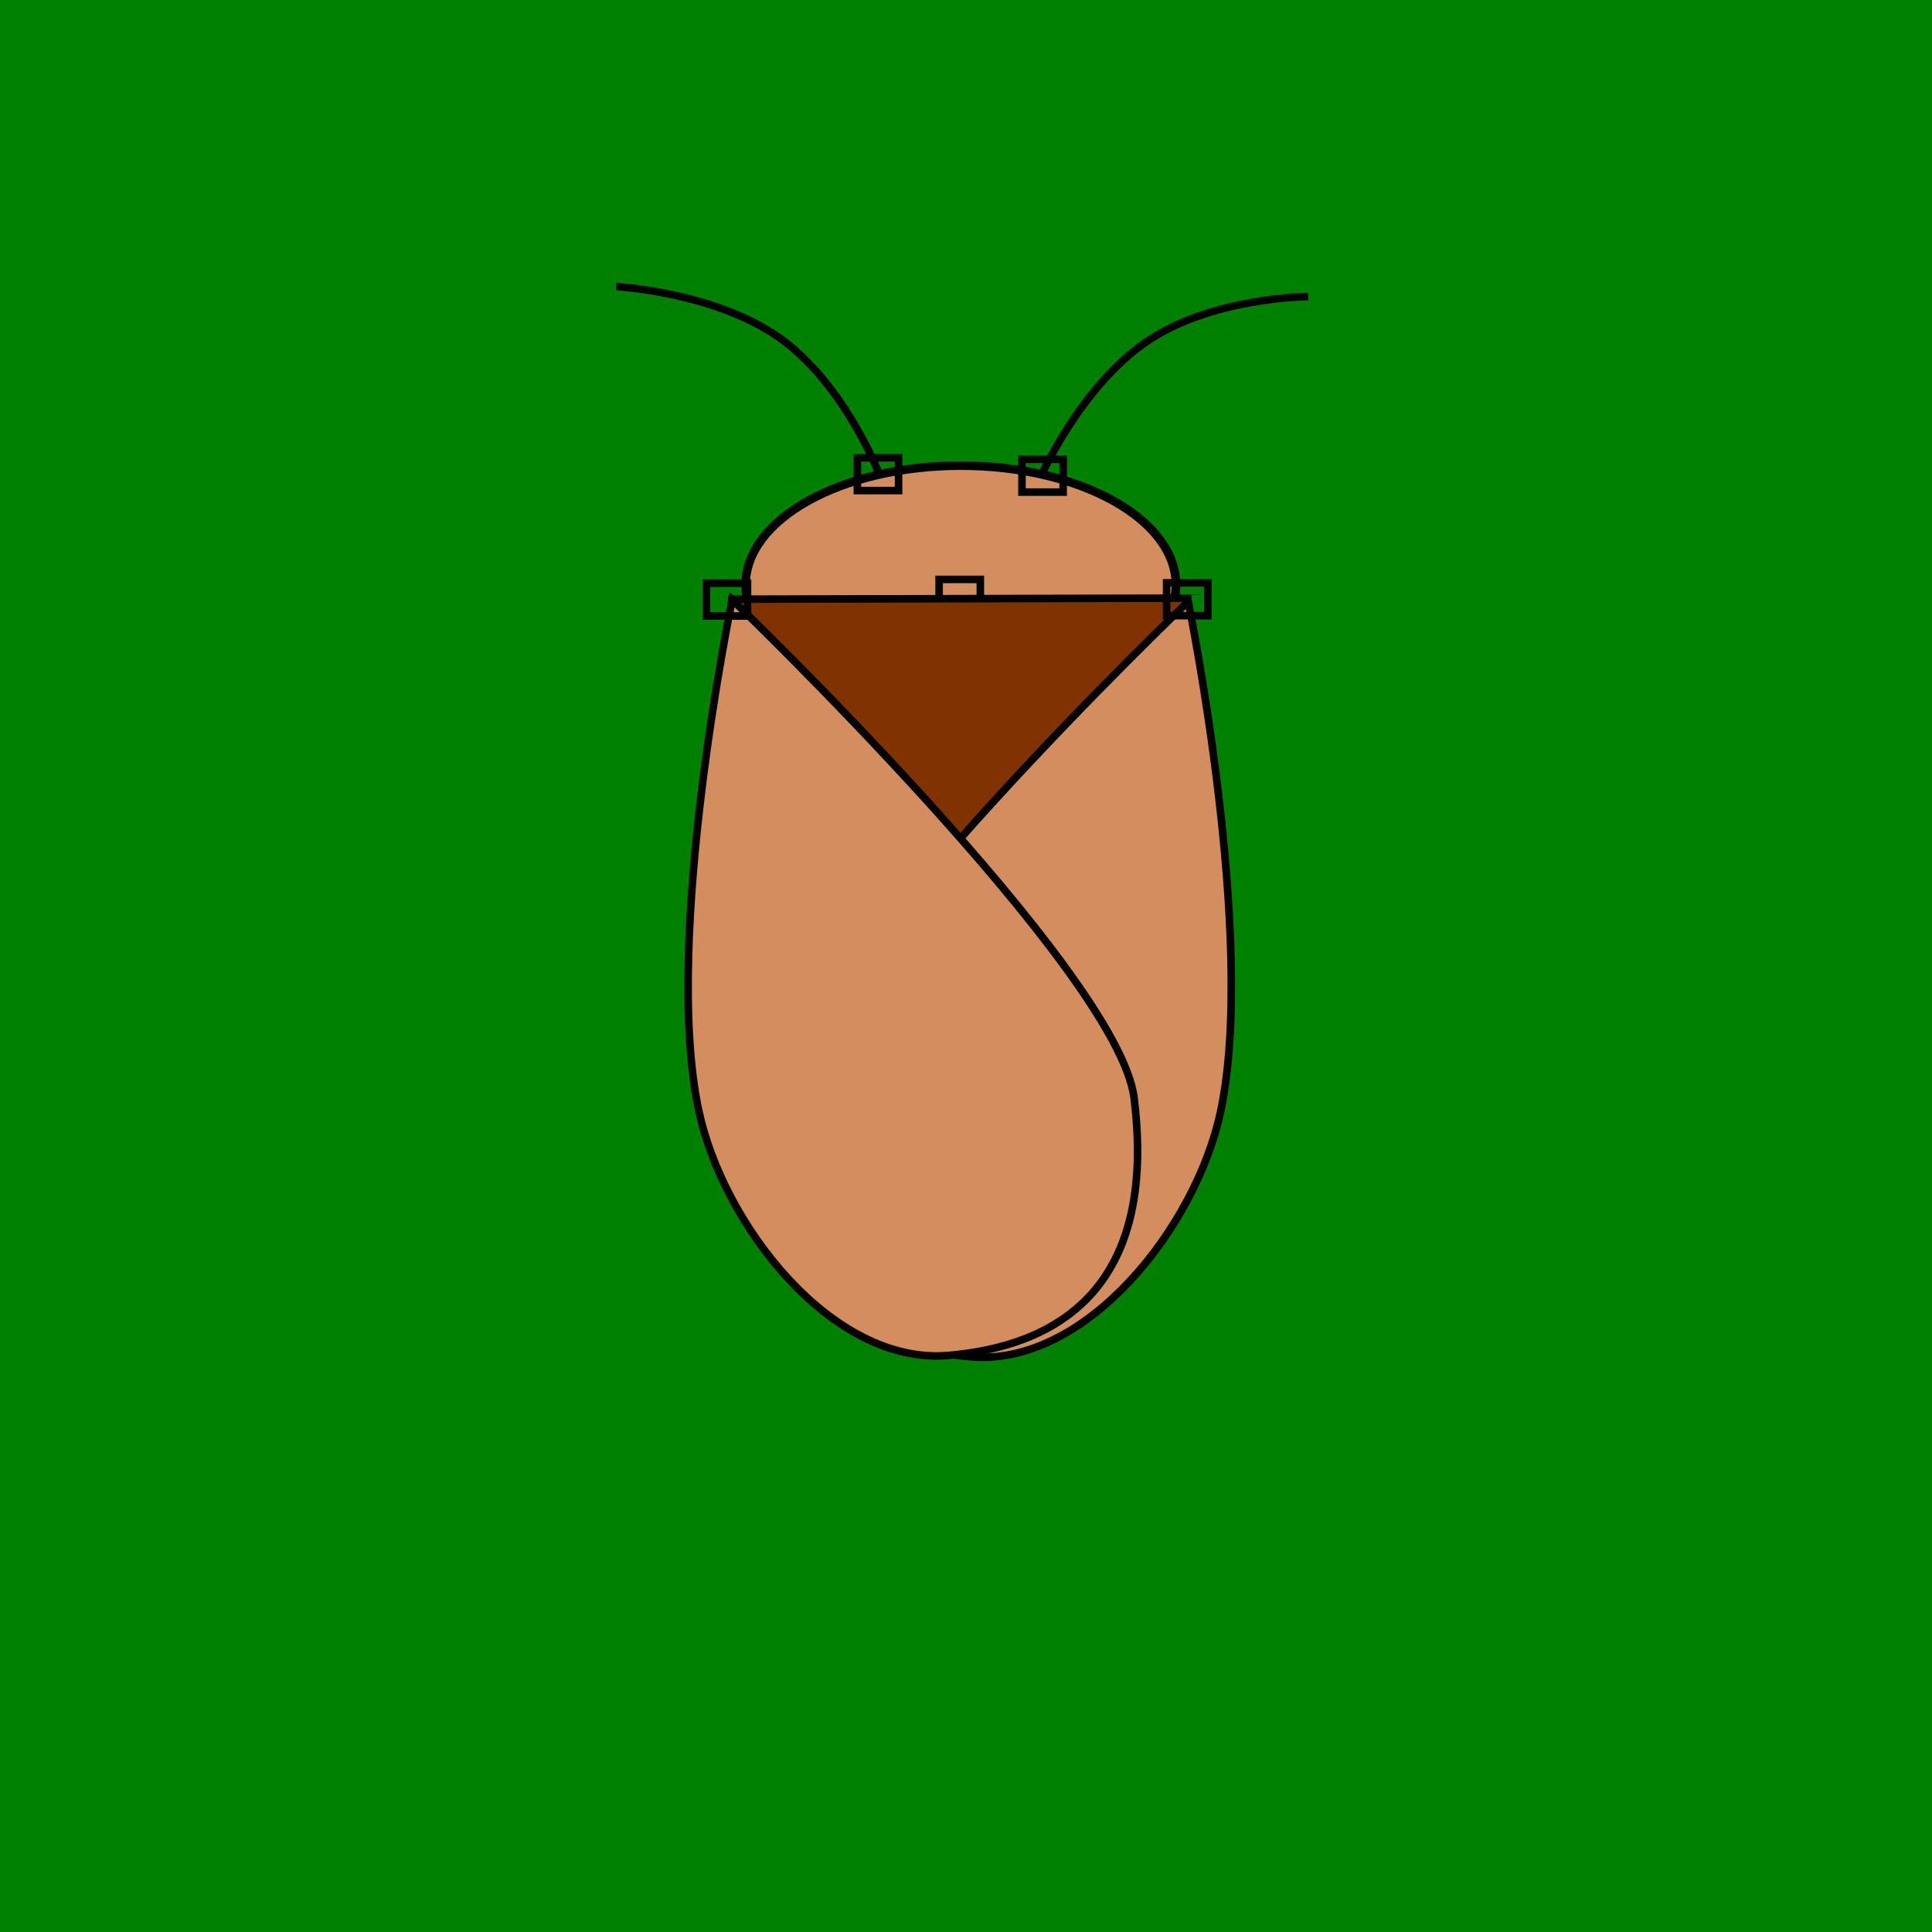
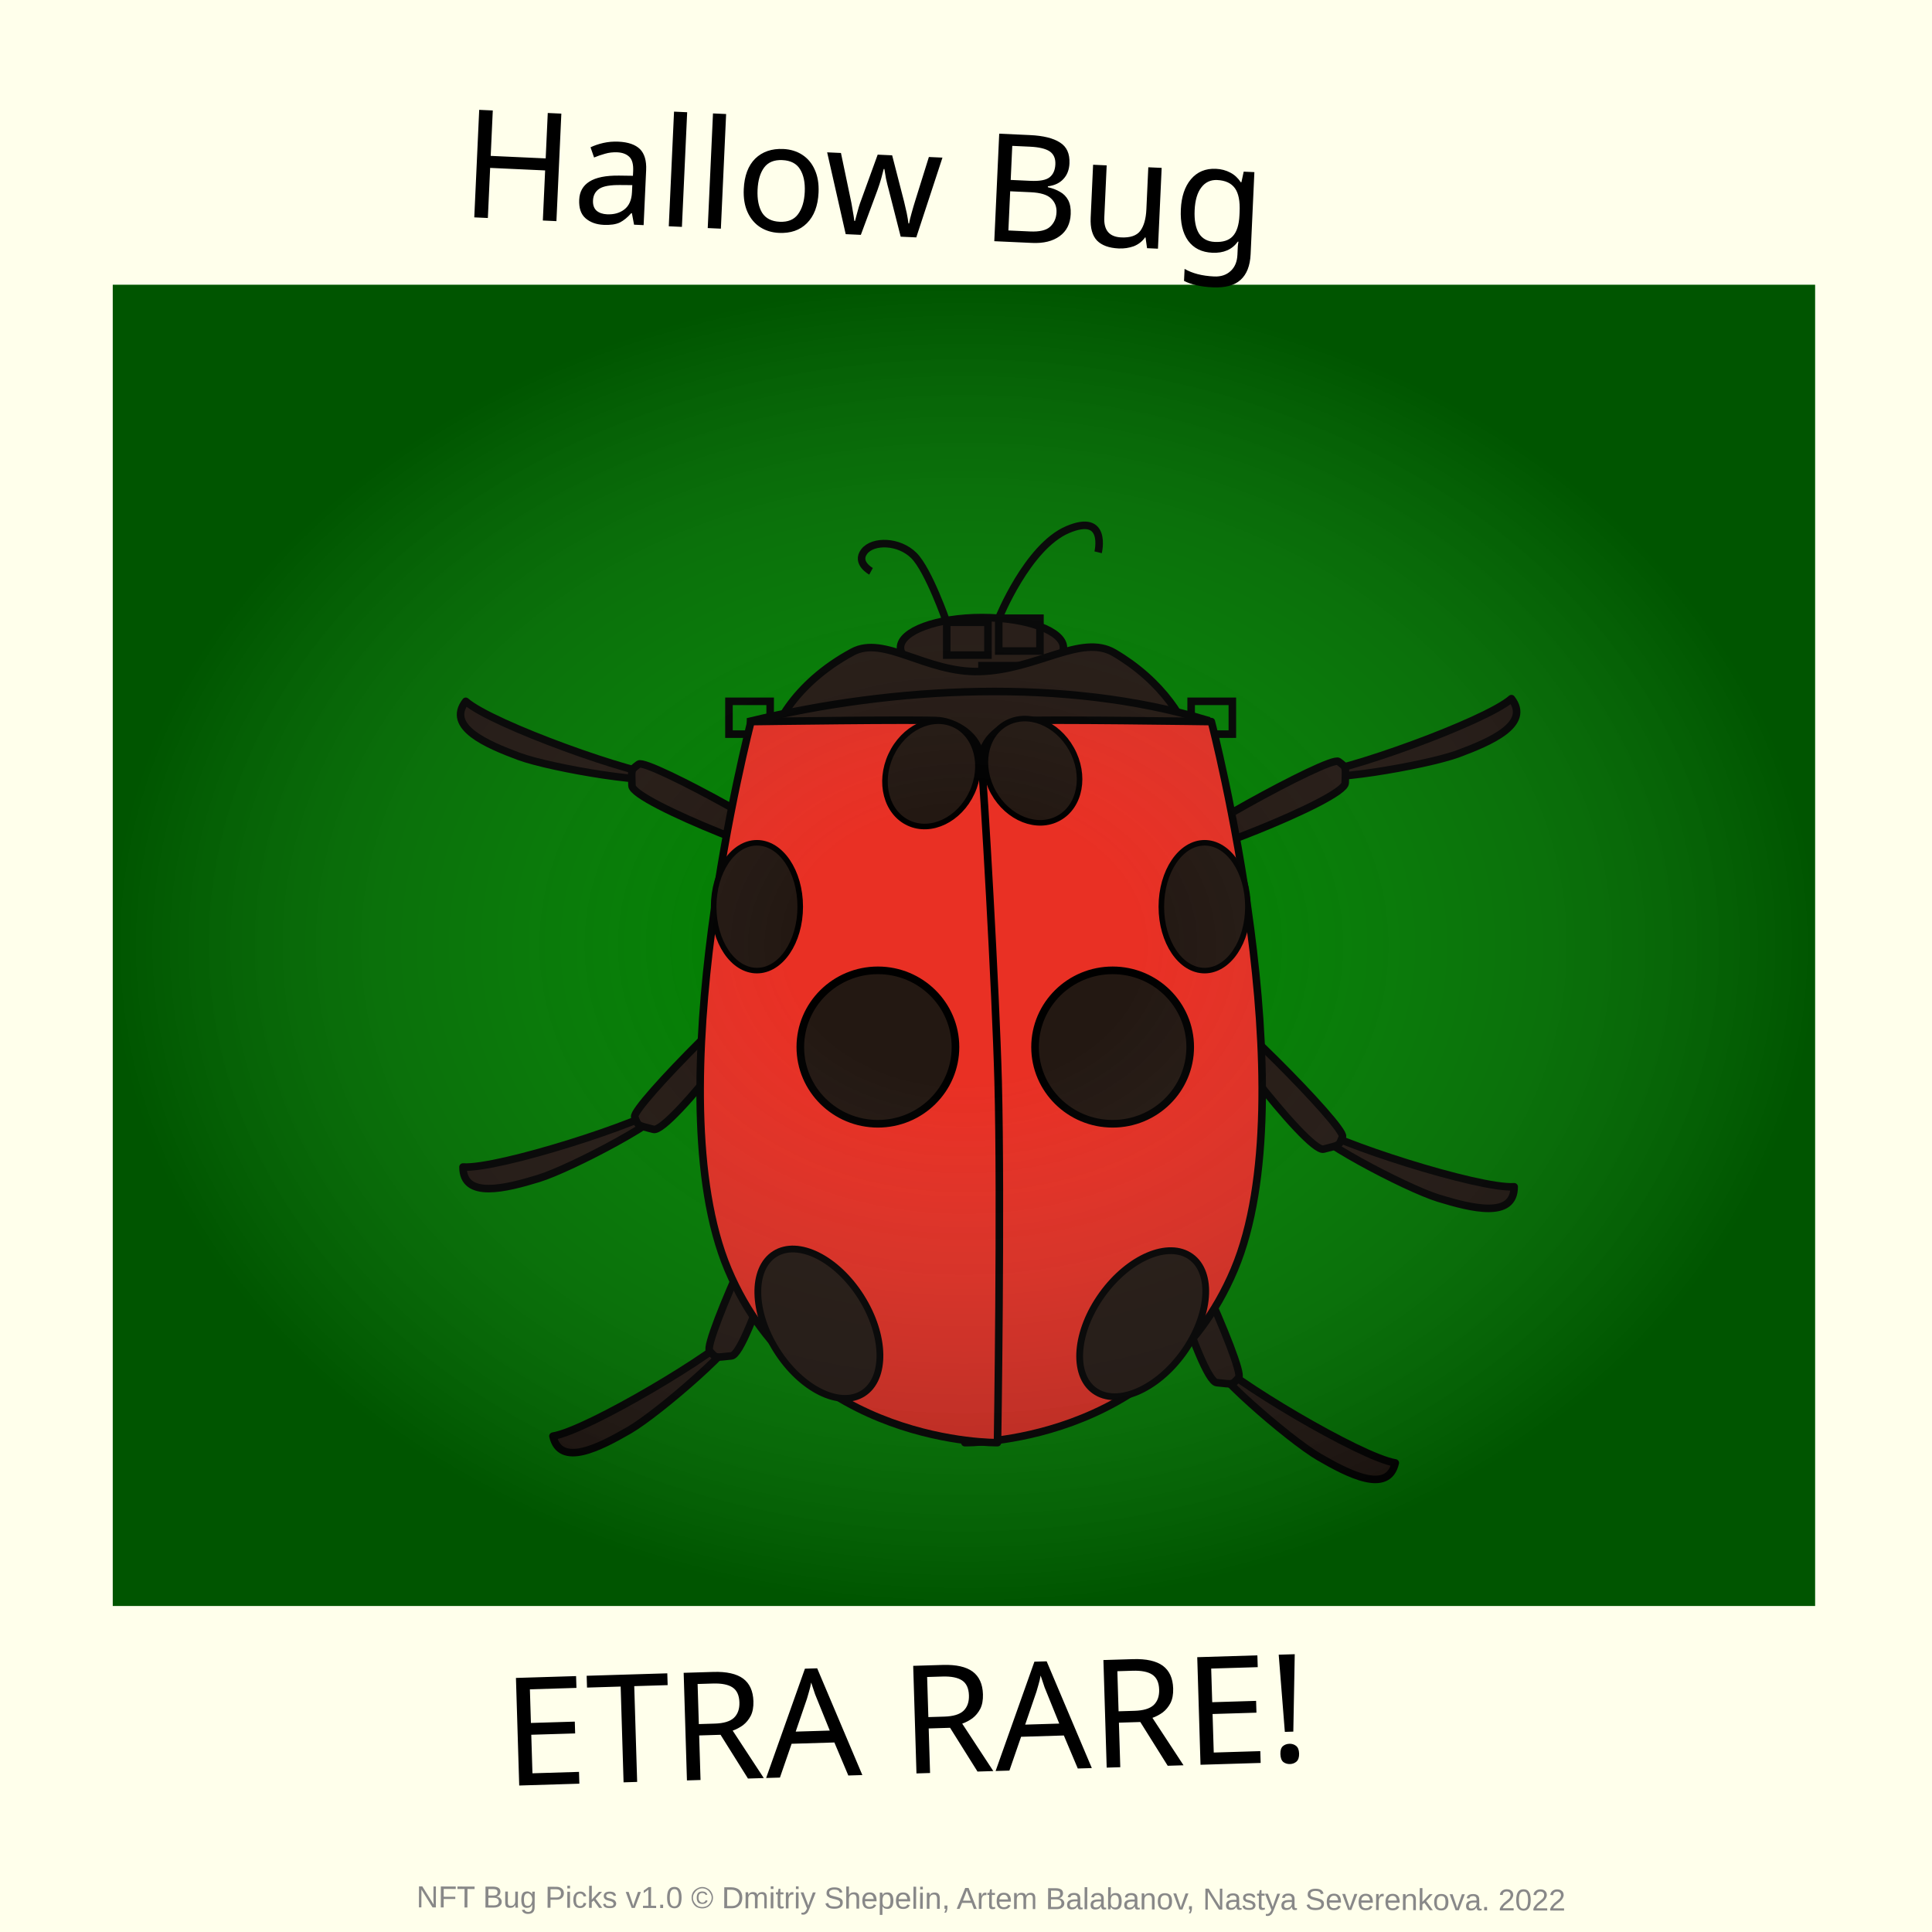
- <svg xmlns="http://www.w3.org/2000/svg" width="512" height="512" viewBox="0 0 135.467 135.467" version="1.1" id="svg5">
+ <svg xmlns="http://www.w3.org/2000/svg" xmlns:xlink="http://www.w3.org/1999/xlink" width="512" height="512" viewBox="0 0 135.467 135.467" version="1.1" id="svg5">
  <defs id="defs2">
-     </defs>
-   <rect width="100%" height="100%" fill="green" />
+     <linearGradient id="linearGradient4509">
+       <stop style="stop-color:#888888;stop-opacity:0;" offset="0.207" id="stop4505" />
+       <stop style="stop-color:#000000;stop-opacity:0.332;" offset="1" id="stop4507" />
+     </linearGradient>
+     <radialGradient xlink:href="#linearGradient4509" id="radialGradient4513" cx="67.588" cy="66.287" fx="67.588" fy="66.287" r="59.681" gradientTransform="matrix(1,0,0,0.7761137,0,14.84079)" gradientUnits="userSpaceOnUse" />
+   </defs>
+   <rect width="100%" height="100%" fill="#008000" id="rect6" x="0.094" y="-5.842" />
  <g id="layer1">
-     <g id="g930" transform="translate(-1.320789,-8.549593)">
-       <g id="g2092">
-         <ellipse style="display:inline;fill:#d38d5f;stroke:#000000;stroke-width:0.604;stroke-dasharray:none;stroke-opacity:1" id="path1932" cx="68.027" cy="49.838" rx="15.087" ry="8.358" transform="translate(0.6578272,-0.2826777)" />
-         <g id="g178">
-           <path style="display:inline;fill:none;stroke:#000000;stroke-width:0.529;stroke-dasharray:none;stroke-opacity:1" d="m 92.392,29.624 c 0,0 -6.765,0.031 -11.342,3.165 -4.576,3.134 -7.334,9.29 -7.334,9.29" id="path2182-9" transform="translate(0.6578272,-0.2826777)" />
-           <rect style="fill:none;stroke:#000000;stroke-width:0.529" id="rect362-6" width="2.889" height="2.301" x="72.978" y="40.753" ry="0" />
+     <g id="g930">
+       <g id="g1990">
+         <path style="fill:#231812;fill-opacity:1;fill-rule:nonzero;stroke:#000000;stroke-dasharray:none;stroke-linecap:round;stroke-linejoin:round;stroke-width:0.529" d="M 46.672 54.408 C 44.689 54.438 34.49 50.793 32.657 49.175 C 31.267 50.975 34.139 52.199 36.383 53.035 C 38.627 53.871 46.503 55.208 46.672 54.408 Z" id="path2353-5-8" />
+         <path style="fill:#231812;fill-opacity:1;fill-rule:nonzero;stroke:#000000;stroke-dasharray:none;stroke-linecap:round;stroke-linejoin:round;stroke-width:0.529" d="M 56.884 60.348 C 57.209 59.705 45.368 53.144 44.784 53.582 C 44.2 54.019 44.291 53.929 44.312 55.09 C 44.333 56.251 56.559 60.991 56.884 60.348 Z" id="path2353-0" />
+         <rect style="fill:none;fill-opacity:1;fill-rule:nonzero;stroke:#000000;stroke-width:0.286;stroke-linecap:round;stroke-linejoin:miter;stroke-dasharray:none" id="rect2475-2" width="2.57" height="2.267" x="55.551" y="59.024" ry="0.095" />
+       </g>
+       <g id="g1979">
+         <path style="fill:#231812;fill-opacity:1;fill-rule:nonzero;stroke:#000000;stroke-dasharray:none;stroke-linecap:round;stroke-linejoin:round;stroke-width:0.529" d="M 91.963 54.221 C 93.946 54.25 104.145 50.605 105.978 48.987 C 107.368 50.787 104.496 52.012 102.252 52.847 C 100.008 53.683 92.132 55.021 91.963 54.221 Z" id="path2353-5" />
+         <path style="fill:#231812;fill-opacity:1;fill-rule:nonzero;stroke:#000000;stroke-dasharray:none;stroke-linecap:round;stroke-linejoin:round;stroke-width:0.529" d="M 81.751 60.16 C 81.426 59.518 93.267 52.956 93.851 53.394 C 94.435 53.831 94.344 53.741 94.323 54.902 C 94.302 56.063 82.076 60.803 81.751 60.16 Z" id="path2353" />
+         <rect style="fill:none;fill-opacity:1;fill-rule:nonzero;stroke:#000000;stroke-width:0.286;stroke-linecap:round;stroke-linejoin:miter;stroke-dasharray:none" id="rect2475" width="2.57" height="2.267" x="80.195" y="59.151" ry="0.095" />
+       </g>
+       <g id="g1971">
+         <path style="fill:#231812;fill-opacity:1;fill-rule:nonzero;stroke:#000000;stroke-dasharray:none;stroke-linecap:round;stroke-linejoin:round;stroke-width:0.529" d="M 91.86 78.847 C 93.417 80.076 103.73 83.383 106.169 83.213 C 106.178 85.487 103.154 84.713 100.864 84.013 C 98.574 83.312 91.508 79.584 91.86 78.847 Z" id="path2353-5-6" />
+         <path style="fill:#231812;fill-opacity:1;fill-rule:nonzero;stroke:#000000;stroke-dasharray:none;stroke-linecap:round;stroke-linejoin:round;stroke-width:0.529" d="M 84.289 69.938 C 84.817 69.449 94.39 79.022 94.13 79.704 C 93.871 80.386 93.932 80.273 92.81 80.573 C 91.688 80.873 83.761 70.428 84.289 69.938 Z" id="path2353-2" />
+         <rect style="opacity:0.75;fill:none;fill-opacity:1;fill-rule:nonzero;stroke:#000000;stroke-width:0.394;stroke-linecap:round;stroke-linejoin:miter;stroke-dasharray:none" id="rect2574" width="2.035" height="1.757" x="82.982" y="68.778" ry="0.07" />
+       </g>
+       <g id="g1963">
+         <path style="fill:#231812;fill-opacity:1;fill-rule:nonzero;stroke:#000000;stroke-dasharray:none;stroke-linecap:round;stroke-linejoin:round;stroke-width:0.529" d="M 46.774 77.461 C 45.218 78.691 34.905 81.998 32.465 81.828 C 32.457 84.102 35.481 83.328 37.771 82.627 C 40.06 81.926 47.127 78.199 46.774 77.461 Z" id="path2353-5-6-83" />
+         <path style="fill:#231812;fill-opacity:1;fill-rule:nonzero;stroke:#000000;stroke-dasharray:none;stroke-linecap:round;stroke-linejoin:round;stroke-width:0.529" d="M 54.346 68.553 C 53.817 68.063 44.245 77.636 44.505 78.318 C 44.764 79 44.703 78.888 45.824 79.188 C 46.946 79.487 54.874 69.043 54.346 68.553 Z" id="path2353-2-7" />
+         <rect style="opacity:0.75;fill:none;fill-opacity:1;fill-rule:nonzero;stroke:#000000;stroke-width:0.394;stroke-linecap:round;stroke-linejoin:miter;stroke-dasharray:none" id="rect2574-1" width="2.035" height="1.757" x="53.618" y="67.392" ry="0.07" />
+       </g>
+       <g id="g1955">
+         <path style="fill:#231812;fill-opacity:1;fill-rule:nonzero;stroke:#000000;stroke-dasharray:none;stroke-linecap:round;stroke-linejoin:round;stroke-width:0.529" d="M 84.878 95.092 C 86.117 96.641 95.418 102.19 97.833 102.575 C 97.328 104.792 94.556 103.356 92.484 102.157 C 90.411 100.957 84.368 95.731 84.878 95.092 Z" id="path2353-5-6-8" />
+         <path style="fill:#231812;fill-opacity:1;fill-rule:nonzero;stroke:#000000;stroke-dasharray:none;stroke-linecap:round;stroke-linejoin:round;stroke-width:0.529" d="M 81.058 84 C 81.725 83.727 87.335 96.047 86.853 96.595 C 86.37 97.143 86.468 97.059 85.312 96.947 C 84.156 96.834 80.392 84.274 81.058 84 Z" id="path2353-2-5" />
+         <rect style="fill:none;stroke:#000000;stroke-width:0.529;stroke-linecap:round;stroke-linejoin:round;stroke-dasharray:none;stroke-opacity:1" id="rect2319" width="2.873" height="1.916" x="79.625" y="82.812" />
+       </g>
+       <g id="g1947">
+         <path style="fill:#231812;fill-opacity:1;fill-rule:nonzero;stroke:#000000;stroke-dasharray:none;stroke-linecap:round;stroke-linejoin:round;stroke-width:0.529" d="M 51.726 93.215 C 50.487 94.764 41.186 100.313 38.771 100.698 C 39.276 102.916 42.047 101.479 44.12 100.28 C 46.193 99.08 52.236 93.854 51.726 93.215 Z" id="path2353-5-6-8-9" />
+         <path style="fill:#231812;fill-opacity:1;fill-rule:nonzero;stroke:#000000;stroke-dasharray:none;stroke-linecap:round;stroke-linejoin:round;stroke-width:0.529" d="M 55.546 82.124 C 54.879 81.85 49.269 94.171 49.751 94.718 C 50.233 95.266 50.136 95.182 51.292 95.07 C 52.448 94.957 56.212 82.397 55.546 82.124 Z" id="path2353-2-5-4" />
+         <rect style="fill:none;stroke:#000000;stroke-width:0.529;stroke-linecap:round;stroke-linejoin:round;stroke-dasharray:none;stroke-opacity:1" id="rect2265" width="2.454" height="2.127" x="55.546" y="82.124" />
+       </g>
+       <g id="g2092" style="display:inline">
+         <ellipse style="fill:#231812;fill-opacity:1;fill-rule:nonzero;stroke:#000000;stroke-width:0.529;stroke-linecap:round;stroke-linejoin:round;stroke-dasharray:none" id="path2349" ry="2.108" rx="5.713" cy="45.41" cx="68.853" />
+         <g id="g7655">
+           <path style="display:inline;fill:none;stroke:#000000;stroke-width:0.529;stroke-dasharray:none;stroke-opacity:1" d="m 76.998,38.726 c 0,0 0.679,-2.794 -2.141,-1.59 -2.82,1.204 -4.827,6.211 -4.827,6.211" id="path2182-9" />
+           <rect style="fill:none;stroke:#000000;stroke-width:0.529;stroke-dasharray:none" id="rect362-6" width="2.889" height="2.301" x="70.03" y="43.347" ry="0" />
        </g>
-         <g id="g175">
-           <path style="display:inline;fill:none;stroke:#000000;stroke-width:0.529;stroke-dasharray:none;stroke-opacity:1" d="m 62.874,41.571 c 0,0 -2.469,-6.299 -7.042,-9.437 -4.573,-3.138 -11.309,-3.49 -11.309,-3.49" id="path2182" />
-           <rect style="fill:none;stroke:#000000;stroke-width:0.529" id="rect362-2" width="2.889" height="2.301" x="61.437" y="40.646" ry="0" />
+         <g id="g7649">
+           <path style="display:inline;fill:none;stroke:#000000;stroke-width:0.529;stroke-dasharray:none;stroke-opacity:1" d="m 66.383,43.634 c 0,0 -1.268,-3.655 -2.307,-4.686 -1.039,-1.031 -2.856,-1.079 -3.475,-0.281 -0.619,0.798 0.474,1.392 0.474,1.392" id="path2182" />
+           <rect style="fill:none;stroke:#000000;stroke-width:0.529;stroke-dasharray:none" id="rect362-2" width="2.889" height="2.301" x="66.383" y="43.634" ry="0" />
        </g>
-         <rect style="fill:none;stroke:#000000;stroke-width:0.529" id="rect362" width="2.889" height="2.301" x="67.17" y="49.175" ry="0" />
+         <rect style="fill:none;stroke:#000000;stroke-width:0.529" id="rect362" width="3.083" height="1.682" x="68.853" y="46.676" ry="0" />
      </g>
-       <path style="display:inline;fill:#803300;stroke:#000000;stroke-width:0.529;stroke-dasharray:none;stroke-opacity:1" d="m 52.627,50.564 31.982,-0.078 c 0,0 3.396,29.957 -3.148,41.914 C 74.916,104.358 60.266,104.197 55.266,92.589 50.266,80.981 52.627,50.564 52.627,50.564 Z" id="path1873" />
-       <g id="g184" transform="translate(0.02623024,0.2414955)">
-         <path style="display:inline;fill:#d38d5f;stroke:#000000;stroke-width:0.529;stroke-dasharray:none;stroke-opacity:1" d="m 84.609,50.486 c 0,0 -27.138,25.948 -28.268,34.864 -1.721,13.575 5.604,17.45 13.003,18.091 8.143,0.706 15.816,-9.157 17.526,-17.149 C 89.461,74.185 84.609,50.486 84.609,50.486 Z" id="path777" />
-         <rect style="fill:none;stroke:#000000;stroke-width:0.529" id="rect362-6-2" width="2.889" height="2.301" x="83.094" y="49.175" ry="0" />
+       <path style="display:inline;fill:#231812;fill-opacity:1;fill-rule:nonzero;stroke:#000000;stroke-width:0.529;stroke-linecap:round;stroke-linejoin:round;stroke-dasharray:none" d="m 54.001,52.681 c -0.033,-1.372 1.606,-4.728 5.782,-6.968 2.212,-1.187 5.136,1.471 8.9,1.372 4.016,-0.106 7.126,-2.67 9.438,-1.315 0.404,0.237 0.783,0.485 1.139,0.742 3.12,2.251 4.411,5.131 4.258,6.17 C 83.25,54.517 70.661,55.599 68.796,55.592 66.932,55.585 54.052,54.779 54.001,52.681 Z" id="path2339" />
+       <path style="display:inline;opacity:1;fill:#231812;fill-opacity:1;stroke:#000000;stroke-width:0.529;stroke-dasharray:none;stroke-opacity:1" d="m 52.627,50.564 c 10.104,-2.437 22.06,-3.06 31.982,-0.078 0.155,9.674 3.301,23.455 -3.244,35.413 C 74.821,97.857 60.171,97.695 55.171,86.087 50.171,74.479 52.652,60.673 52.627,50.564 Z" id="path1873" />
+       <g id="g2211" style="display:inline">
+         <rect style="display:inline;fill:none;stroke:#000000;stroke-width:0.529" id="rect362-6-2" width="2.889" height="2.301" x="83.494" y="48.933" ry="0" transform="translate(0.0262302,0.241495)" />
+         <path style="display:inline;fill:#e93024;fill-opacity:1;fill-rule:nonzero;stroke:#000000;stroke-width:0.529;stroke-linecap:round;stroke-linejoin:round;stroke-dasharray:none" d="m 84.937,50.597 c 0,0 -12.166,-0.175 -13.208,-0.059 -1.042,0.116 -2.749,0.938 -2.932,2.699 -0.183,1.761 -1.023,16.234 -1.189,22.585 -0.221,8.438 0.044,25.335 0.044,25.335 0,0 13.677,0.225 18.888,-12.126 5.211,-12.35 -1.604,-38.433 -1.604,-38.433 z" id="path239-0" />
+         <ellipse style="display:inline;fill:#231812;fill-opacity:1;fill-rule:nonzero;stroke:#000000;stroke-width:0.535;stroke-linecap:round;stroke-linejoin:round;stroke-dasharray:none" id="path1067-78" cx="78.015" cy="73.417" rx="5.439" ry="5.379" />
+         <ellipse style="display:inline;fill:#231812;fill-opacity:1;fill-rule:nonzero;stroke:#000000;stroke-width:0.476;stroke-linecap:round;stroke-linejoin:round;stroke-dasharray:none" id="path1067-7-5" ry="5.785" rx="3.505" cy="28.39" cx="119.283" transform="rotate(35.80986)" />
+         <ellipse style="display:inline;fill:#231812;fill-opacity:1;fill-rule:nonzero;stroke:#000000;stroke-width:0.39;stroke-linecap:round;stroke-linejoin:round;stroke-dasharray:none" id="path1067-7-4-45" ry="4.481" rx="3.035" cy="63.575" cx="84.465" />
+         <ellipse style="display:inline;fill:#231812;fill-opacity:1;fill-rule:nonzero;stroke:#000000;stroke-width:0.39;stroke-linecap:round;stroke-linejoin:round;stroke-dasharray:none" id="path1067-7-4-4-4" ry="3.801" rx="3.131" cy="82.399" cx="37.039" transform="rotate(-29.05561)" />
      </g>
-       <g id="g181">
-         <path style="display:inline;fill:#d38d5f;stroke:#000000;stroke-width:0.529;stroke-dasharray:none;stroke-opacity:1" d="m 52.658,50.597 c 0,0 27.073,26.016 28.181,34.934 1.687,13.579 -5.648,17.436 -13.048,18.059 -8.145,0.686 -15.793,-9.196 -17.483,-17.193 -2.56,-12.113 2.35,-35.8 2.35,-35.8 z" id="path777-4" />
-         <rect style="fill:none;stroke:#000000;stroke-width:0.529" id="rect362-6-2-8" width="2.889" height="2.301" x="50.846" y="49.441" ry="0" />
+       <g id="g181" style="display:inline">
+         <rect style="fill:none;stroke:#000000;stroke-width:0.529" id="rect362-6-2-8" width="2.889" height="2.301" x="51.113" y="49.175" ry="0" />
+         <path style="fill:#e93024;fill-opacity:1;fill-rule:nonzero;stroke:#000000;stroke-width:0.529;stroke-linecap:round;stroke-linejoin:round;stroke-dasharray:none" d="m 52.658,50.597 c 0,0 12.166,-0.175 13.208,-0.06 1.042,0.116 2.749,0.938 2.932,2.699 0.183,1.761 1.023,16.234 1.189,22.585 0.221,8.438 -0.044,25.334 -0.044,25.334 0,0 -13.677,0.225 -18.888,-12.125 -5.211,-12.35 1.604,-38.433 1.604,-38.433 z" id="path239" />
+         <ellipse style="fill:#231812;fill-opacity:1;fill-rule:nonzero;stroke:#000000;stroke-width:0.535;stroke-linecap:round;stroke-linejoin:round;stroke-dasharray:none" id="path1067" cx="61.556" cy="73.417" rx="5.439" ry="5.379" />
+         <ellipse style="fill:#231812;fill-opacity:1;fill-rule:nonzero;stroke:#000000;stroke-width:0.476;stroke-linecap:round;stroke-linejoin:round;stroke-dasharray:none" id="path1067-7" ry="5.785" rx="3.505" cy="109.135" cx="-1.035" transform="rotate(-32.28562)" />
+         <ellipse style="fill:#231812;fill-opacity:1;fill-rule:nonzero;stroke:#000000;stroke-width:0.39;stroke-linecap:round;stroke-linejoin:round;stroke-dasharray:none" id="path1067-7-4" ry="4.481" rx="3.035" cy="63.575" cx="53.075" />
+         <ellipse style="fill:#231812;fill-opacity:1;fill-rule:nonzero;stroke:#000000;stroke-width:0.39;stroke-linecap:round;stroke-linejoin:round;stroke-dasharray:none" id="path1067-7-4-4" ry="3.801" rx="3.131" cy="21.846" cx="82.052" transform="rotate(24.81125)" />
      </g>
    </g>
  </g>
+   <g id="layer2">
+     <rect style="opacity:1;fill:#ffffeb;fill-opacity:1;stroke:none;stroke-width:0.729;stroke-linecap:round;stroke-linejoin:round;stroke-dasharray:none;stroke-opacity:1" id="rect3062" width="8.651" height="139.005" x="-0.744" y="-2.483" />
+     <rect style="fill:#ffffeb;fill-opacity:1;stroke:none;stroke-width:0.817;stroke-linecap:round;stroke-linejoin:round;stroke-dasharray:none;stroke-opacity:1" id="rect3062-7" width="10.631" height="142.26" x="127.269" y="0" />
+     <rect style="fill:#ffffeb;fill-opacity:1;stroke:none;stroke-width:1.225;stroke-linecap:round;stroke-linejoin:round;stroke-dasharray:none;stroke-opacity:1" id="rect3062-7-9" width="23.916" height="142.26" x="112.606" y="-141.964" transform="rotate(90)" />
+     <rect style="fill:#ffffeb;fill-opacity:1;stroke:none;stroke-width:1.225;stroke-linecap:round;stroke-linejoin:round;stroke-dasharray:none;stroke-opacity:1" id="rect3062-7-9-1" width="23.916" height="142.26" x="-3.948" y="-140.574" transform="rotate(90)" />
+     <text xml:space="preserve" style="font-size:10.583px;white-space:pre;inline-size:0;fill:#000000;fill-opacity:1;stroke-width:1.058;stroke-linecap:round;stroke-linejoin:round" x="66.421" y="126.248" id="text352-2" transform="rotate(-1.744553)">
+       <tspan style="font-style:normal;font-variant:normal;font-weight:normal;font-stretch:normal;font-size:10.583px;font-family:'MV Boli';-inkscape-font-specification:'MV Boli';text-align:center;text-anchor:middle;fill:#000000;fill-opacity:1;stroke-width:1.058" x="66.421" y="126.248" id="tspan354-6">ETRA RARE!</tspan>
+     </text>
+     <text xml:space="preserve" style="font-size:2.117px;fill:#888888;fill-opacity:1;stroke-width:1.058;stroke-linecap:round;stroke-linejoin:round" x="71.183" y="133.657" id="text352-2-9" transform="rotate(0.1608457)">
+       <tspan style="font-style:normal;font-variant:normal;font-weight:normal;font-stretch:normal;font-size:2.117px;font-family:Arial;-inkscape-font-specification:Arial;text-align:center;text-anchor:middle;fill:#888888;fill-opacity:1;stroke-width:1.058" x="71.183" y="133.657" id="tspan354-6-4">NFT Bug Picks v1.0 © Dmitriy Shepelin, Artem Balabanov, Nastya Severenkova. 2022</tspan>
+     </text>
+     <text xml:space="preserve" style="font-size:10.583px;fill:#000000;fill-opacity:1;stroke-width:1.058;stroke-linecap:round;stroke-linejoin:round" x="67.713" y="13.706" id="text352-2-3" transform="rotate(2.623524)">
+       <tspan style="font-style:normal;font-variant:normal;font-weight:normal;font-stretch:normal;font-size:10.583px;font-family:'MV Boli';-inkscape-font-specification:'MV Boli';text-align:center;text-anchor:middle;fill:#000000;fill-opacity:1;stroke-width:1.058" x="67.713" y="13.706" id="tspan354-6-1">Hallow Bug</tspan>
+     </text>
+     <rect style="fill:url(#radialGradient4513);fill-opacity:1;stroke:none;stroke-width:0.529;stroke-linecap:round;stroke-linejoin:round" id="rect4503" width="119.362" height="92.639" x="7.907" y="19.968" />
+   </g>
</svg>
